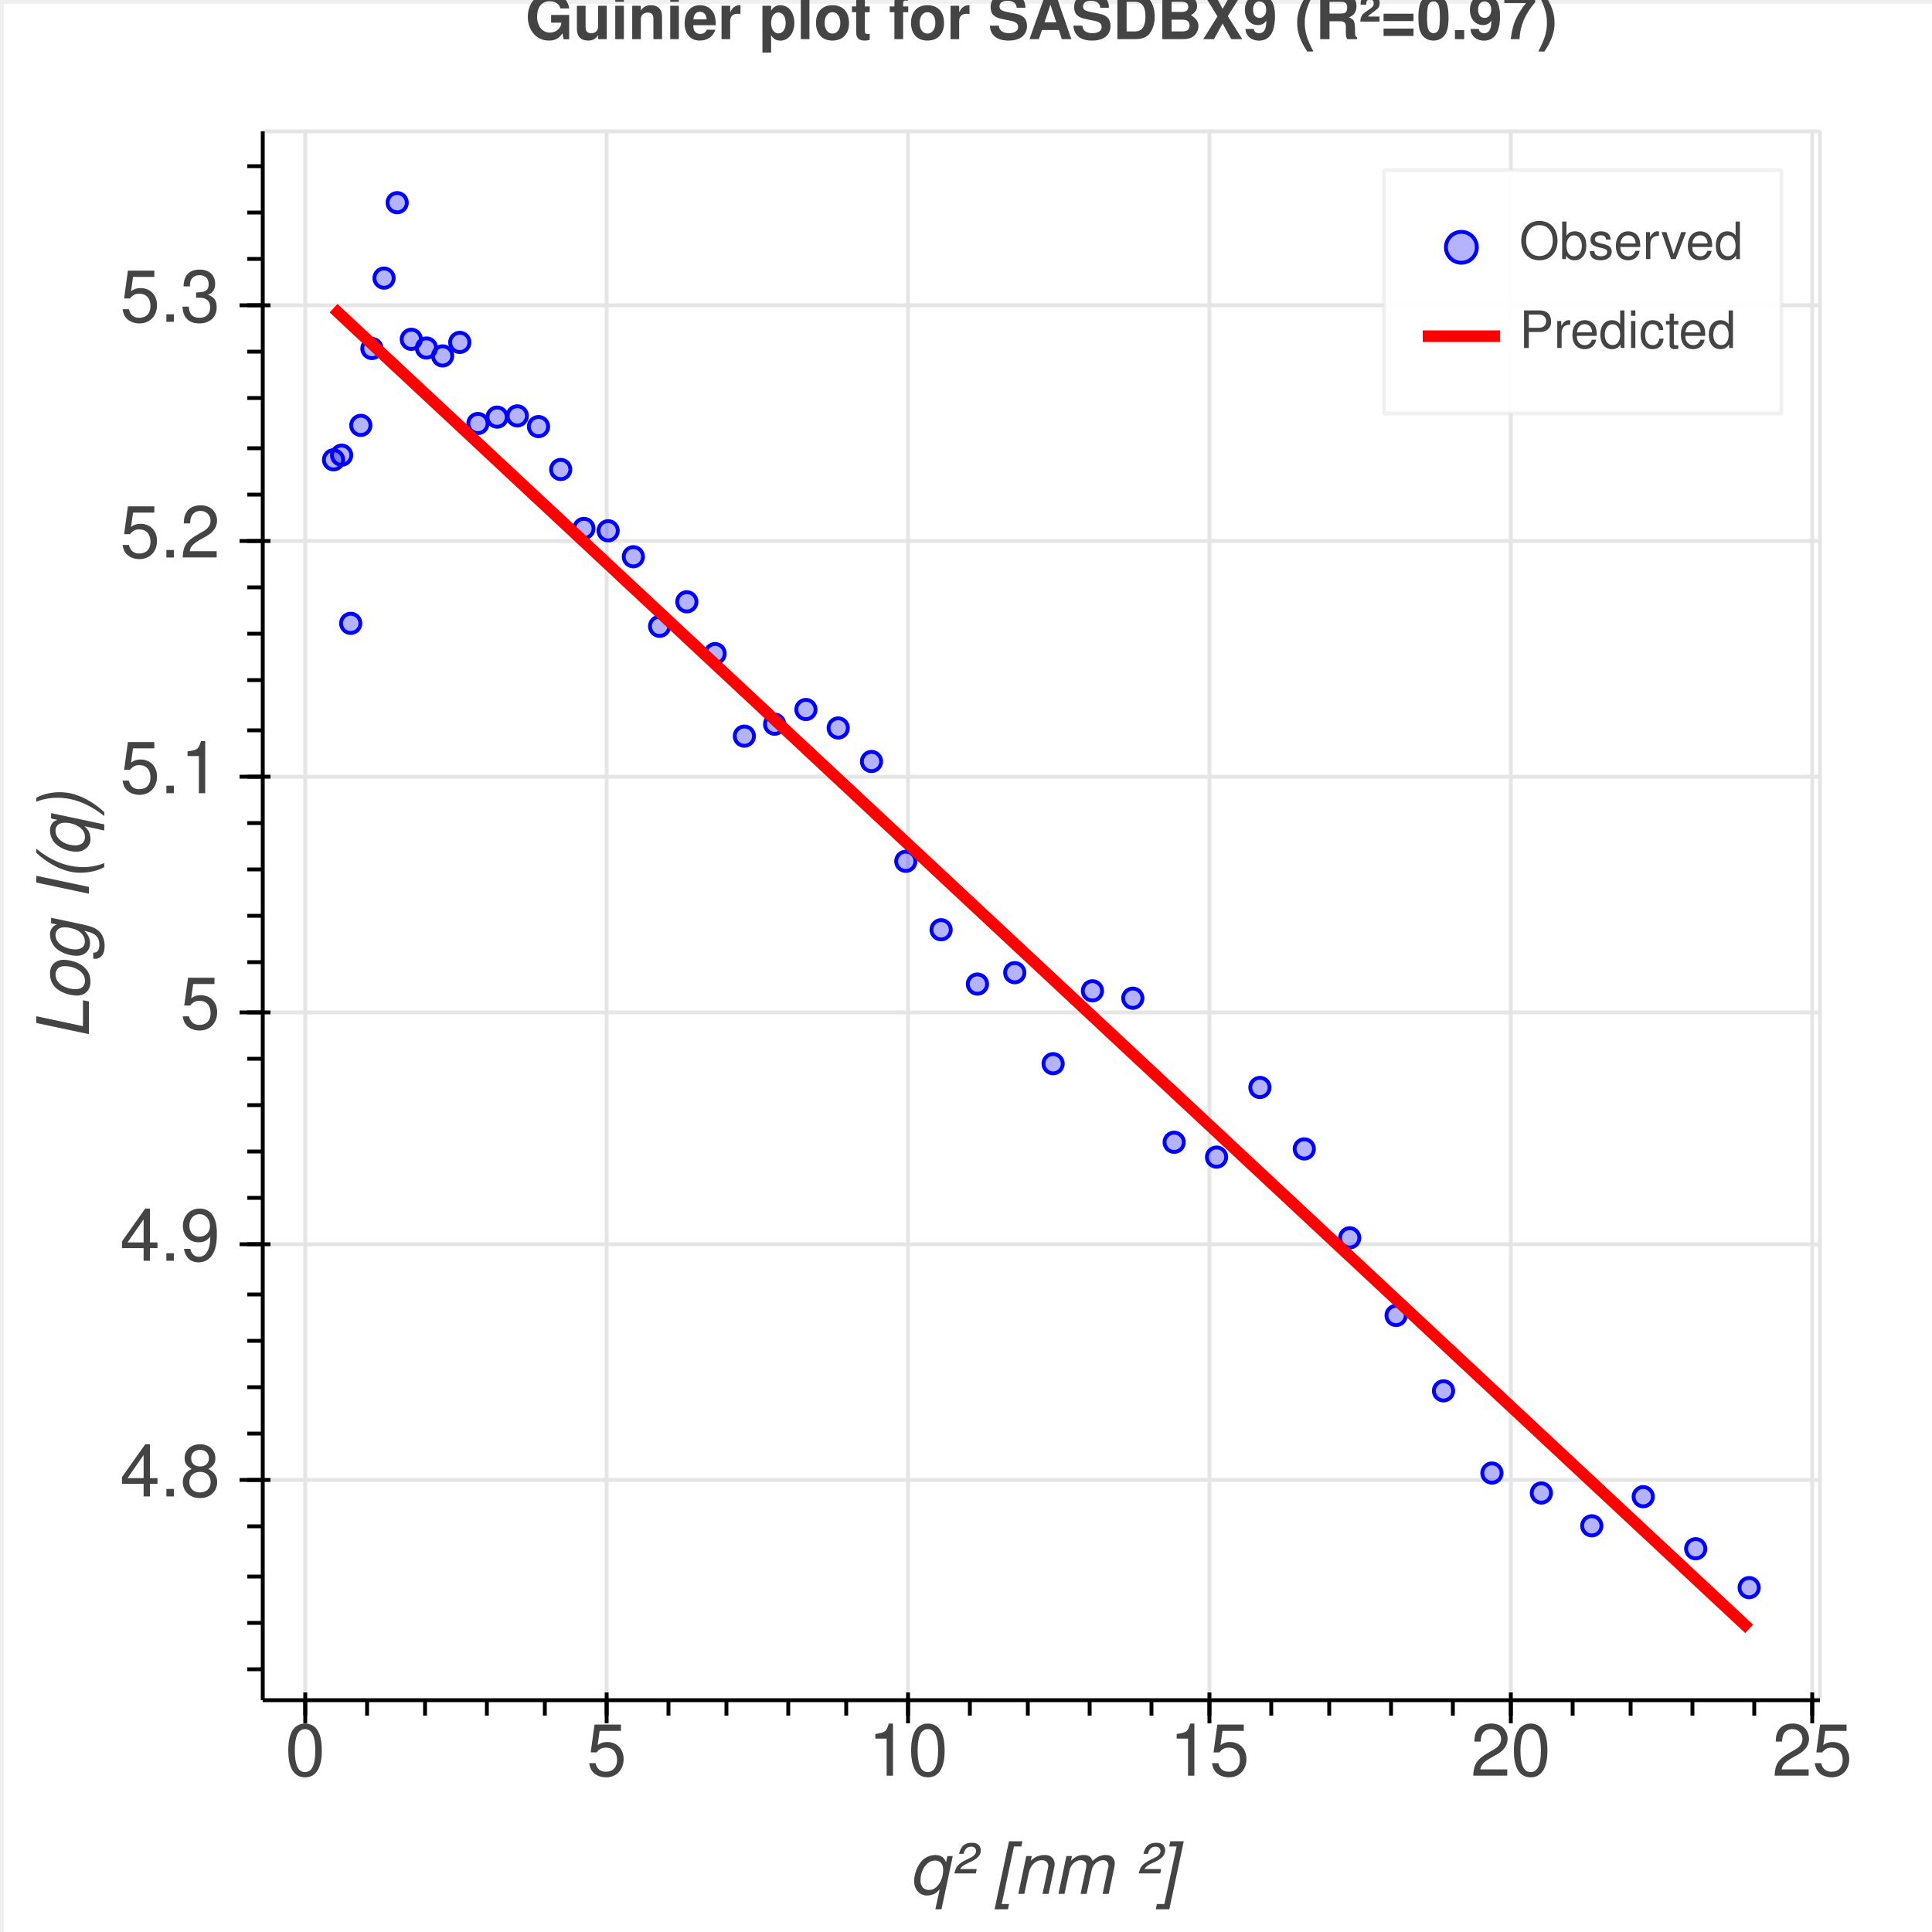
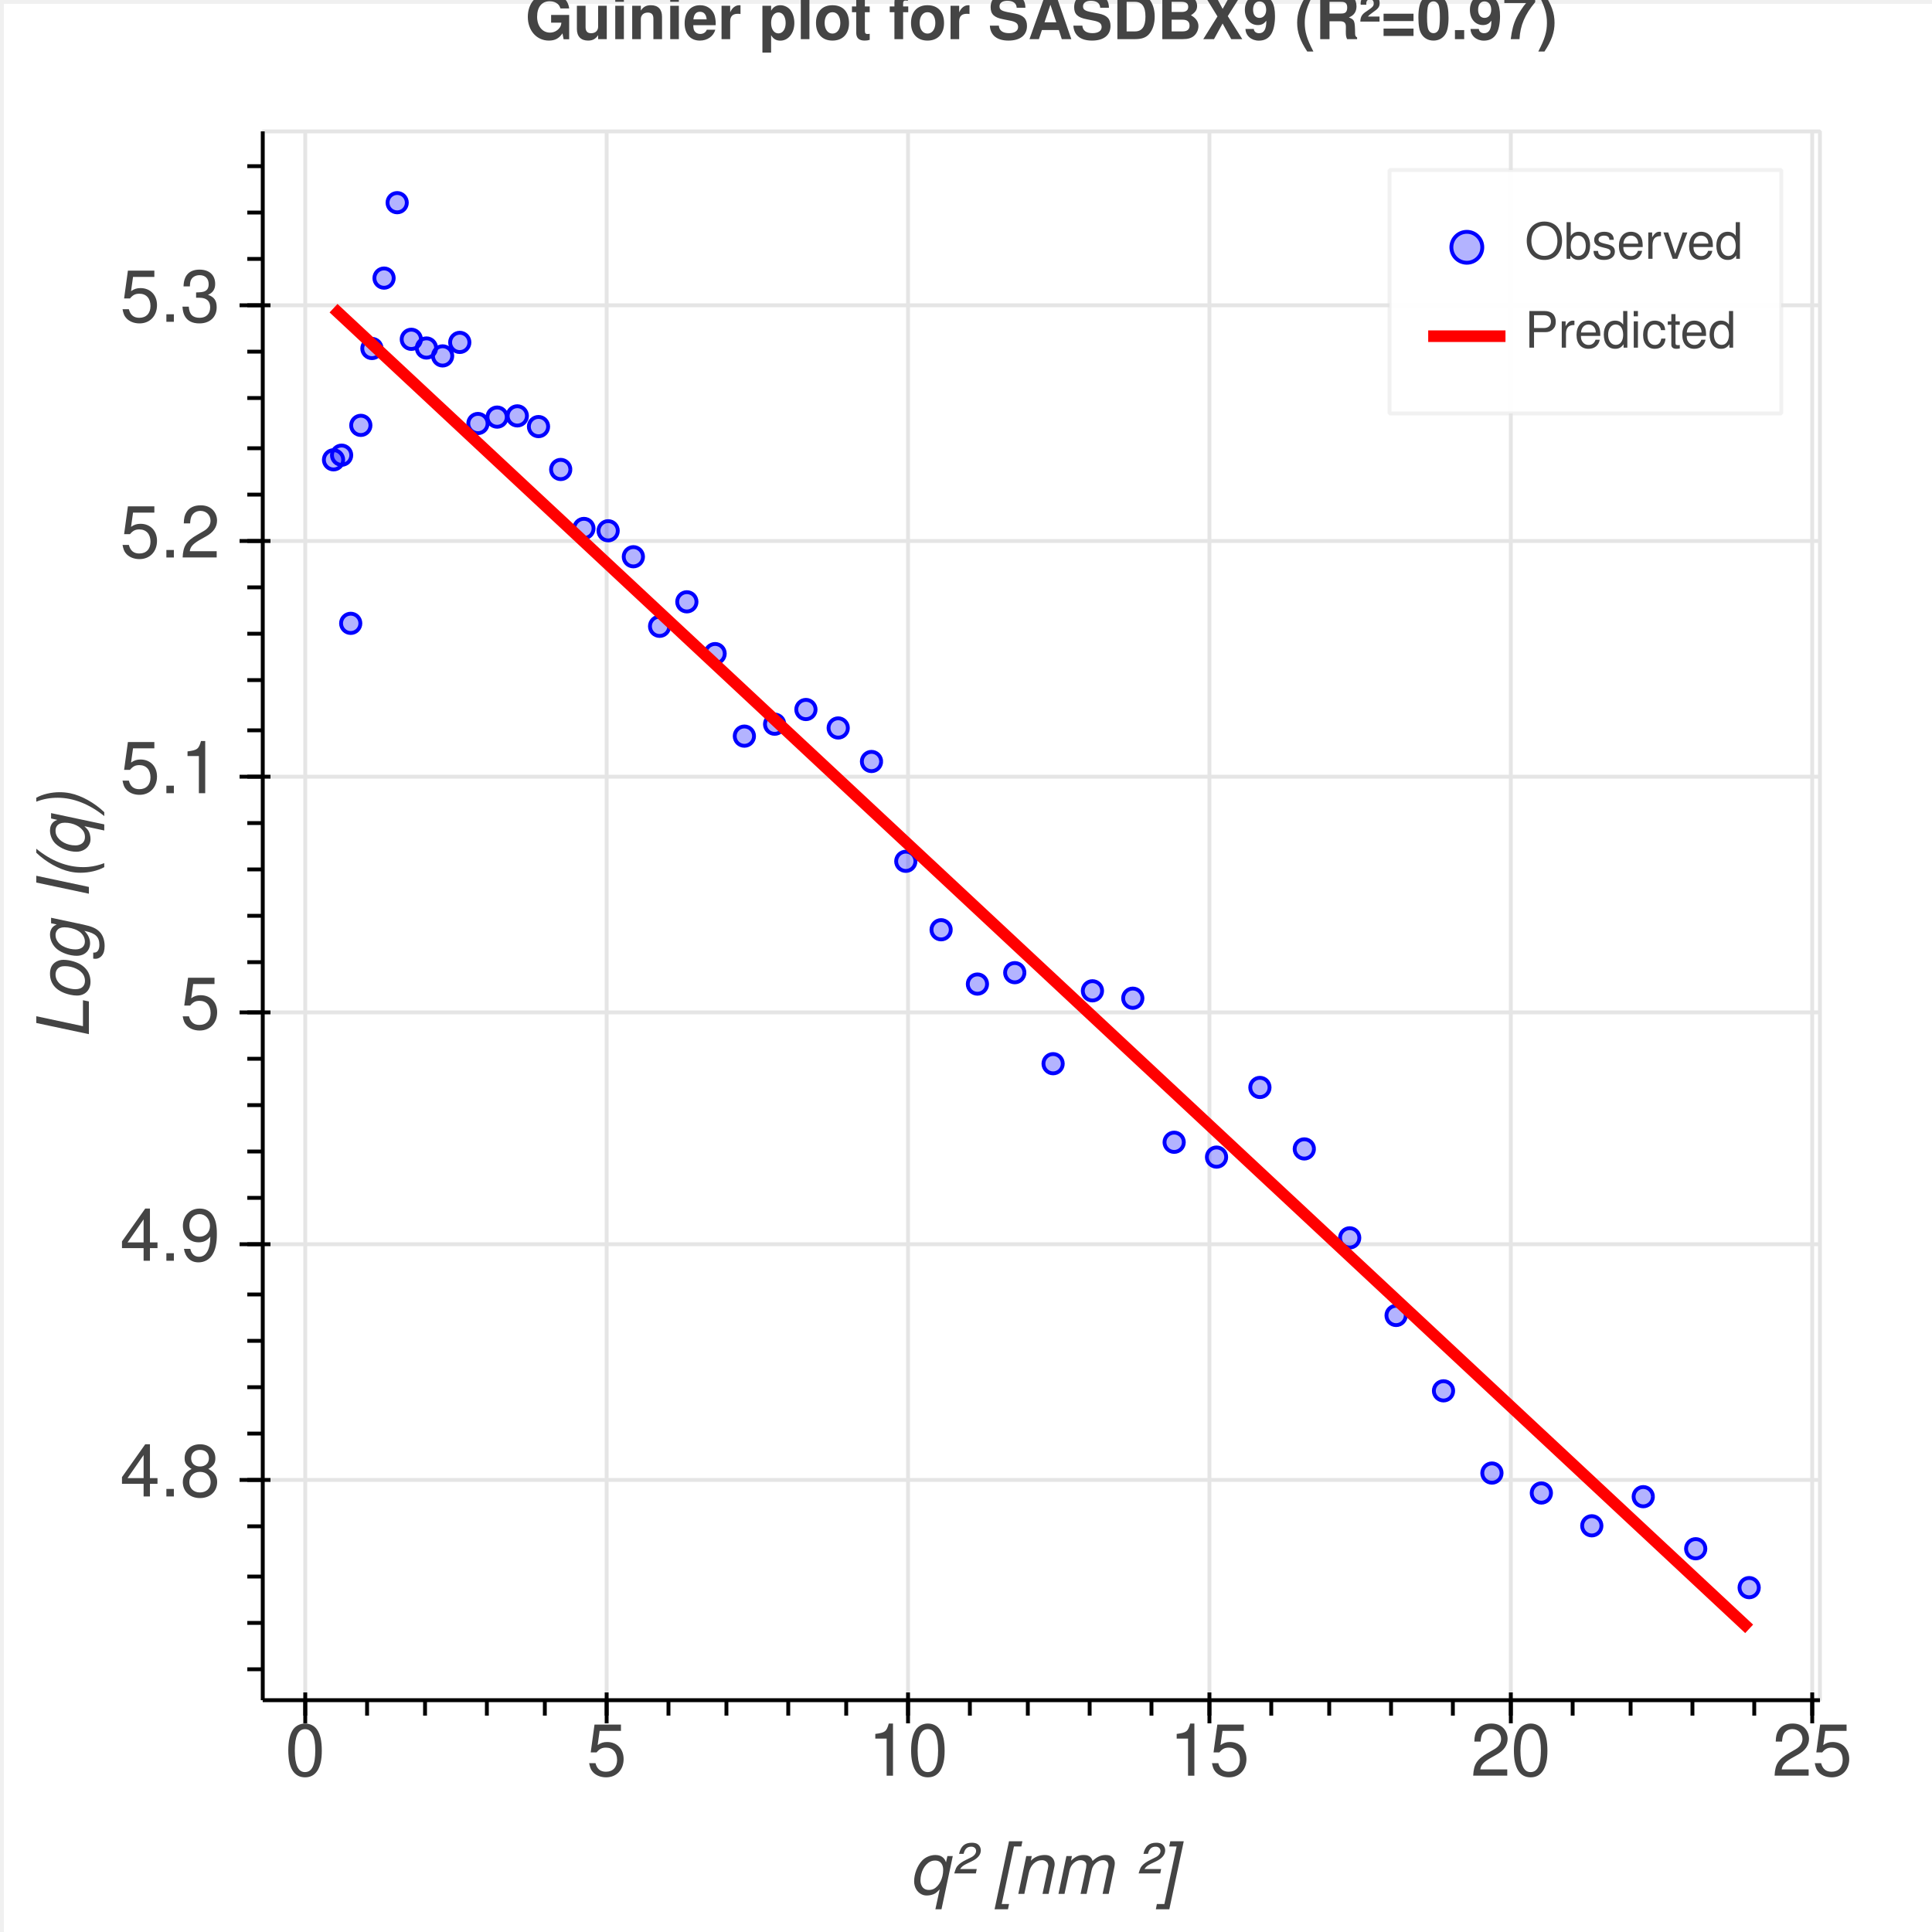
<svg xmlns="http://www.w3.org/2000/svg" version="1.1" width="500" height="500" style="width: 500px; height: 500px;">
  <defs>
-     <clipPath id="imrLIJqMDVlF">
-       <path fill="none" stroke="none" d=" M 67 33 L 470 33 L 470 439 L 67 439 L 67 33 Z" />
-     </clipPath>
-     <clipPath id="qwzTxJEkXmQt">
-       <path fill="none" stroke="none" d=" M 67 33 L 470 33 L 470 439 L 67 439 L 67 33 Z" />
-     </clipPath>
-     <clipPath id="uwNarKMXNTzc">
-       <path fill="none" stroke="none" d=" M 67 33 L 470 33 L 470 439 L 67 439 L 67 33 Z" />
-     </clipPath>
-     <clipPath id="kqRvZOZgcBzi">
-       <path fill="none" stroke="none" d=" M 67 33 L 470 33 L 470 439 L 67 439 L 67 33 Z" />
-     </clipPath>
-     <clipPath id="FvmsOlCazSVG">
-       <path fill="none" stroke="none" d=" M 67 33 L 470 33 L 470 439 L 67 439 L 67 33 Z" />
-     </clipPath>
-     <clipPath id="NPaccBwQfHhp">
-       <path fill="none" stroke="none" d=" M 67 33 L 470 33 L 470 439 L 67 439 L 67 33 Z" />
-     </clipPath>
-     <clipPath id="xNHxfGtbFadc">
-       <path fill="none" stroke="none" d=" M 67 33 L 470 33 L 470 439 L 67 439 L 67 33 Z" />
-     </clipPath>
-     <clipPath id="ItSxZiyTzhfU">
-       <path fill="none" stroke="none" d=" M 67 33 L 470 33 L 470 439 L 67 439 L 67 33 Z" />
-     </clipPath>
-     <clipPath id="ionTlQTRfbua">
-       <path fill="none" stroke="none" d=" M 67 33 L 470 33 L 470 439 L 67 439 L 67 33 Z" />
-     </clipPath>
-     <clipPath id="tsHZSBikIoct">
-       <path fill="none" stroke="none" d=" M 67 33 L 470 33 L 470 439 L 67 439 L 67 33 Z" />
-     </clipPath>
-     <clipPath id="GoRzbAhycCaF">
-       <path fill="none" stroke="none" d=" M 67 33 L 470 33 L 470 439 L 67 439 L 67 33 Z" />
-     </clipPath>
-     <clipPath id="wIIEvykHOIuU">
+     <clipPath id="bgIekoQkINXb">
+       <path fill="none" stroke="none" d=" M 67 33 L 470 33 L 470 439 L 67 439 L 67 33 Z" />
+     </clipPath>
+     <clipPath id="NhoplRrSbJOe">
+       <path fill="none" stroke="none" d=" M 67 33 L 470 33 L 470 439 L 67 439 L 67 33 Z" />
+     </clipPath>
+     <clipPath id="qhLZTTcbULQg">
+       <path fill="none" stroke="none" d=" M 67 33 L 470 33 L 470 439 L 67 439 L 67 33 Z" />
+     </clipPath>
+     <clipPath id="UEZocygXVrxA">
+       <path fill="none" stroke="none" d=" M 67 33 L 470 33 L 470 439 L 67 439 L 67 33 Z" />
+     </clipPath>
+     <clipPath id="HoXqDMkeLMhu">
+       <path fill="none" stroke="none" d=" M 67 33 L 470 33 L 470 439 L 67 439 L 67 33 Z" />
+     </clipPath>
+     <clipPath id="nTyosXaBztfU">
+       <path fill="none" stroke="none" d=" M 67 33 L 470 33 L 470 439 L 67 439 L 67 33 Z" />
+     </clipPath>
+     <clipPath id="TOUlmrupCukM">
+       <path fill="none" stroke="none" d=" M 67 33 L 470 33 L 470 439 L 67 439 L 67 33 Z" />
+     </clipPath>
+     <clipPath id="wNcPhoeOOAdN">
+       <path fill="none" stroke="none" d=" M 67 33 L 470 33 L 470 439 L 67 439 L 67 33 Z" />
+     </clipPath>
+     <clipPath id="cPDkezivBVGN">
+       <path fill="none" stroke="none" d=" M 67 33 L 470 33 L 470 439 L 67 439 L 67 33 Z" />
+     </clipPath>
+     <clipPath id="adKJTavHSUwJ">
+       <path fill="none" stroke="none" d=" M 67 33 L 470 33 L 470 439 L 67 439 L 67 33 Z" />
+     </clipPath>
+     <clipPath id="yQdEpbSPpLJa">
+       <path fill="none" stroke="none" d=" M 67 33 L 470 33 L 470 439 L 67 439 L 67 33 Z" />
+     </clipPath>
+     <clipPath id="cmUhHVVIPvZW">
      <path fill="none" stroke="none" d=" M 67 33 L 470 33 L 470 439 L 67 439 L 67 33 Z" />
    </clipPath>
  </defs>
  <g transform="scale(1,1) translate(0.5,0.5) scale(1,1) translate(0.5,0.5)">
    <rect fill="#ffffff" stroke="none" x="0" y="0" width="500" height="500" />
    <rect fill="#FFFFFF" stroke="none" x="67" y="33" width="403" height="406" />
    <rect fill="#ffffff" stroke="none" x="67" y="33" width="403" height="406" />
    <g>
      <rect fill="none" stroke="#e5e5e5" x="67" y="33" width="403" height="406" stroke-linejoin="bevel" stroke-miterlimit="10" />
    </g>
-     <g clip-path="url(#xNHxfGtbFadc)">
+     <g clip-path="url(#TOUlmrupCukM)">
      <g>
        <g>
          <path fill="none" stroke="#e5e5e5" paint-order="fill stroke markers" d=" M 78 439 L 78 33" stroke-linejoin="bevel" stroke-miterlimit="10" />
          <path fill="none" stroke="#e5e5e5" paint-order="fill stroke markers" d=" M 156 439 L 156 33" stroke-linejoin="bevel" stroke-miterlimit="10" />
          <path fill="none" stroke="#e5e5e5" paint-order="fill stroke markers" d=" M 234 439 L 234 33" stroke-linejoin="bevel" stroke-miterlimit="10" />
          <path fill="none" stroke="#e5e5e5" paint-order="fill stroke markers" d=" M 312 439 L 312 33" stroke-linejoin="bevel" stroke-miterlimit="10" />
          <path fill="none" stroke="#e5e5e5" paint-order="fill stroke markers" d=" M 390 439 L 390 33" stroke-linejoin="bevel" stroke-miterlimit="10" />
          <path fill="none" stroke="#e5e5e5" paint-order="fill stroke markers" d=" M 468 439 L 468 33" stroke-linejoin="bevel" stroke-miterlimit="10" />
        </g>
      </g>
    </g>
-     <g clip-path="url(#ItSxZiyTzhfU)">
+     <g clip-path="url(#wNcPhoeOOAdN)">
      <g>
        <g>
          <path fill="none" stroke="#e5e5e5" paint-order="fill stroke markers" d=" M 67 382 L 470 382" stroke-linejoin="bevel" stroke-miterlimit="10" />
          <path fill="none" stroke="#e5e5e5" paint-order="fill stroke markers" d=" M 67 321 L 470 321" stroke-linejoin="bevel" stroke-miterlimit="10" />
          <path fill="none" stroke="#e5e5e5" paint-order="fill stroke markers" d=" M 67 261 L 470 261" stroke-linejoin="bevel" stroke-miterlimit="10" />
          <path fill="none" stroke="#e5e5e5" paint-order="fill stroke markers" d=" M 67 200 L 470 200" stroke-linejoin="bevel" stroke-miterlimit="10" />
          <path fill="none" stroke="#e5e5e5" paint-order="fill stroke markers" d=" M 67 139 L 470 139" stroke-linejoin="bevel" stroke-miterlimit="10" />
          <path fill="none" stroke="#e5e5e5" paint-order="fill stroke markers" d=" M 67 78 L 470 78" stroke-linejoin="bevel" stroke-miterlimit="10" />
        </g>
      </g>
    </g>
-     <g clip-path="url(#ionTlQTRfbua)">
+     <g clip-path="url(#cPDkezivBVGN)">
      <g>
        <g>
          <path fill="none" stroke="none" />
          <path fill="blue" stroke="blue" paint-order="fill stroke markers" d=" M 87.818 118 A 2.5 2.5 0 1 1 87.818 117.997" fill-opacity="0.3" stroke-linejoin="bevel" stroke-miterlimit="10" />
          <path fill="blue" stroke="blue" paint-order="fill stroke markers" d=" M 89.911 116.801 A 2.5 2.5 0 1 1 89.911 116.799" fill-opacity="0.3" stroke-linejoin="bevel" stroke-miterlimit="10" />
          <path fill="blue" stroke="blue" paint-order="fill stroke markers" d=" M 92.265 160.322 A 2.5 2.5 0 1 1 92.265 160.319" fill-opacity="0.3" stroke-linejoin="bevel" stroke-miterlimit="10" />
          <path fill="blue" stroke="blue" paint-order="fill stroke markers" d=" M 94.879 109.085 A 2.5 2.5 0 1 1 94.879 109.082" fill-opacity="0.3" stroke-linejoin="bevel" stroke-miterlimit="10" />
          <path fill="blue" stroke="blue" paint-order="fill stroke markers" d=" M 97.755 89.19 A 2.5 2.5 0 1 1 97.755 89.187" fill-opacity="0.3" stroke-linejoin="bevel" stroke-miterlimit="10" />
          <path fill="blue" stroke="blue" paint-order="fill stroke markers" d=" M 100.892 70.974 A 2.5 2.5 0 1 1 100.892 70.972" fill-opacity="0.3" stroke-linejoin="bevel" stroke-miterlimit="10" />
          <path fill="blue" stroke="blue" paint-order="fill stroke markers" d=" M 104.289 51.455 A 2.5 2.5 0 1 1 104.289 51.452" fill-opacity="0.3" stroke-linejoin="bevel" stroke-miterlimit="10" />
          <path fill="blue" stroke="blue" paint-order="fill stroke markers" d=" M 107.948 86.813 A 2.5 2.5 0 1 1 107.948 86.811" fill-opacity="0.3" stroke-linejoin="bevel" stroke-miterlimit="10" />
          <path fill="blue" stroke="blue" paint-order="fill stroke markers" d=" M 111.867 89.066 A 2.5 2.5 0 1 1 111.867 89.063" fill-opacity="0.3" stroke-linejoin="bevel" stroke-miterlimit="10" />
          <path fill="blue" stroke="blue" paint-order="fill stroke markers" d=" M 116.048 91.11 A 2.5 2.5 0 1 1 116.048 91.107" fill-opacity="0.3" stroke-linejoin="bevel" stroke-miterlimit="10" />
          <path fill="blue" stroke="blue" paint-order="fill stroke markers" d=" M 120.489 87.615 A 2.5 2.5 0 1 1 120.489 87.612" fill-opacity="0.3" stroke-linejoin="bevel" stroke-miterlimit="10" />
          <path fill="blue" stroke="blue" paint-order="fill stroke markers" d=" M 125.191 108.606 A 2.5 2.5 0 1 1 125.191 108.603" fill-opacity="0.3" stroke-linejoin="bevel" stroke-miterlimit="10" />
          <path fill="blue" stroke="blue" paint-order="fill stroke markers" d=" M 130.155 106.948 A 2.5 2.5 0 1 1 130.155 106.945" fill-opacity="0.3" stroke-linejoin="bevel" stroke-miterlimit="10" />
          <path fill="blue" stroke="blue" paint-order="fill stroke markers" d=" M 135.379 106.63 A 2.5 2.5 0 1 1 135.379 106.627" fill-opacity="0.3" stroke-linejoin="bevel" stroke-miterlimit="10" />
          <path fill="blue" stroke="blue" paint-order="fill stroke markers" d=" M 140.864 109.404 A 2.5 2.5 0 1 1 140.864 109.402" fill-opacity="0.3" stroke-linejoin="bevel" stroke-miterlimit="10" />
          <path fill="blue" stroke="blue" paint-order="fill stroke markers" d=" M 146.611 120.501 A 2.5 2.5 0 1 1 146.611 120.499" fill-opacity="0.3" stroke-linejoin="bevel" stroke-miterlimit="10" />
          <path fill="blue" stroke="blue" paint-order="fill stroke markers" d=" M 152.618 135.764 A 2.5 2.5 0 1 1 152.618 135.762" fill-opacity="0.3" stroke-linejoin="bevel" stroke-miterlimit="10" />
          <path fill="blue" stroke="blue" paint-order="fill stroke markers" d=" M 158.886 136.365 A 2.5 2.5 0 1 1 158.886 136.363" fill-opacity="0.3" stroke-linejoin="bevel" stroke-miterlimit="10" />
          <path fill="blue" stroke="blue" paint-order="fill stroke markers" d=" M 165.415 143.085 A 2.5 2.5 0 1 1 165.415 143.083" fill-opacity="0.3" stroke-linejoin="bevel" stroke-miterlimit="10" />
          <path fill="blue" stroke="blue" paint-order="fill stroke markers" d=" M 172.205 161.087 A 2.5 2.5 0 1 1 172.205 161.084" fill-opacity="0.3" stroke-linejoin="bevel" stroke-miterlimit="10" />
          <path fill="blue" stroke="blue" paint-order="fill stroke markers" d=" M 179.256 154.751 A 2.5 2.5 0 1 1 179.256 154.749" fill-opacity="0.3" stroke-linejoin="bevel" stroke-miterlimit="10" />
          <path fill="blue" stroke="blue" paint-order="fill stroke markers" d=" M 186.569 168.158 A 2.5 2.5 0 1 1 186.569 168.155" fill-opacity="0.3" stroke-linejoin="bevel" stroke-miterlimit="10" />
          <path fill="blue" stroke="blue" paint-order="fill stroke markers" d=" M 194.142 189.512 A 2.5 2.5 0 1 1 194.142 189.51" fill-opacity="0.3" stroke-linejoin="bevel" stroke-miterlimit="10" />
          <path fill="blue" stroke="blue" paint-order="fill stroke markers" d=" M 201.975 186.421 A 2.5 2.5 0 1 1 201.975 186.418" fill-opacity="0.3" stroke-linejoin="bevel" stroke-miterlimit="10" />
          <path fill="blue" stroke="blue" paint-order="fill stroke markers" d=" M 210.07 182.623 A 2.5 2.5 0 1 1 210.07 182.62" fill-opacity="0.3" stroke-linejoin="bevel" stroke-miterlimit="10" />
          <path fill="blue" stroke="blue" paint-order="fill stroke markers" d=" M 218.426 187.401 A 2.5 2.5 0 1 1 218.426 187.398" fill-opacity="0.3" stroke-linejoin="bevel" stroke-miterlimit="10" />
          <path fill="blue" stroke="blue" paint-order="fill stroke markers" d=" M 227.043 196.075 A 2.5 2.5 0 1 1 227.043 196.073" fill-opacity="0.3" stroke-linejoin="bevel" stroke-miterlimit="10" />
          <path fill="blue" stroke="blue" paint-order="fill stroke markers" d=" M 235.921 221.903 A 2.5 2.5 0 1 1 235.921 221.9" fill-opacity="0.3" stroke-linejoin="bevel" stroke-miterlimit="10" />
          <path fill="blue" stroke="blue" paint-order="fill stroke markers" d=" M 245.059 239.62 A 2.5 2.5 0 1 1 245.059 239.617" fill-opacity="0.3" stroke-linejoin="bevel" stroke-miterlimit="10" />
          <path fill="blue" stroke="blue" paint-order="fill stroke markers" d=" M 254.459 253.68 A 2.5 2.5 0 1 1 254.459 253.677" fill-opacity="0.3" stroke-linejoin="bevel" stroke-miterlimit="10" />
          <path fill="blue" stroke="blue" paint-order="fill stroke markers" d=" M 264.12 250.729 A 2.5 2.5 0 1 1 264.12 250.726" fill-opacity="0.3" stroke-linejoin="bevel" stroke-miterlimit="10" />
          <path fill="blue" stroke="blue" paint-order="fill stroke markers" d=" M 274.042 274.286 A 2.5 2.5 0 1 1 274.042 274.284" fill-opacity="0.3" stroke-linejoin="bevel" stroke-miterlimit="10" />
          <path fill="blue" stroke="blue" paint-order="fill stroke markers" d=" M 284.224 255.425 A 2.5 2.5 0 1 1 284.224 255.422" fill-opacity="0.3" stroke-linejoin="bevel" stroke-miterlimit="10" />
          <path fill="blue" stroke="blue" paint-order="fill stroke markers" d=" M 294.668 257.338 A 2.5 2.5 0 1 1 294.668 257.335" fill-opacity="0.3" stroke-linejoin="bevel" stroke-miterlimit="10" />
          <path fill="blue" stroke="blue" paint-order="fill stroke markers" d=" M 305.372 294.618 A 2.5 2.5 0 1 1 305.372 294.616" fill-opacity="0.3" stroke-linejoin="bevel" stroke-miterlimit="10" />
          <path fill="blue" stroke="blue" paint-order="fill stroke markers" d=" M 316.338 298.458 A 2.5 2.5 0 1 1 316.338 298.455" fill-opacity="0.3" stroke-linejoin="bevel" stroke-miterlimit="10" />
          <path fill="blue" stroke="blue" paint-order="fill stroke markers" d=" M 327.564 280.433 A 2.5 2.5 0 1 1 327.564 280.431" fill-opacity="0.3" stroke-linejoin="bevel" stroke-miterlimit="10" />
          <path fill="blue" stroke="blue" paint-order="fill stroke markers" d=" M 339.052 296.341 A 2.5 2.5 0 1 1 339.052 296.339" fill-opacity="0.3" stroke-linejoin="bevel" stroke-miterlimit="10" />
          <path fill="blue" stroke="blue" paint-order="fill stroke markers" d=" M 350.8 319.357 A 2.5 2.5 0 1 1 350.8 319.355" fill-opacity="0.3" stroke-linejoin="bevel" stroke-miterlimit="10" />
          <path fill="blue" stroke="blue" paint-order="fill stroke markers" d=" M 362.809 339.44 A 2.5 2.5 0 1 1 362.809 339.438" fill-opacity="0.3" stroke-linejoin="bevel" stroke-miterlimit="10" />
          <path fill="blue" stroke="blue" paint-order="fill stroke markers" d=" M 375.08 358.95 A 2.5 2.5 0 1 1 375.08 358.948" fill-opacity="0.3" stroke-linejoin="bevel" stroke-miterlimit="10" />
          <path fill="blue" stroke="blue" paint-order="fill stroke markers" d=" M 387.611 380.228 A 2.5 2.5 0 1 1 387.611 380.226" fill-opacity="0.3" stroke-linejoin="bevel" stroke-miterlimit="10" />
          <path fill="blue" stroke="blue" paint-order="fill stroke markers" d=" M 400.403 385.389 A 2.5 2.5 0 1 1 400.403 385.387" fill-opacity="0.3" stroke-linejoin="bevel" stroke-miterlimit="10" />
          <path fill="blue" stroke="blue" paint-order="fill stroke markers" d=" M 413.456 393.877 A 2.5 2.5 0 1 1 413.456 393.874" fill-opacity="0.3" stroke-linejoin="bevel" stroke-miterlimit="10" />
          <path fill="blue" stroke="blue" paint-order="fill stroke markers" d=" M 426.771 386.341 A 2.5 2.5 0 1 1 426.771 386.339" fill-opacity="0.3" stroke-linejoin="bevel" stroke-miterlimit="10" />
          <path fill="blue" stroke="blue" paint-order="fill stroke markers" d=" M 440.346 399.815 A 2.5 2.5 0 1 1 440.346 399.812" fill-opacity="0.3" stroke-linejoin="bevel" stroke-miterlimit="10" />
          <path fill="blue" stroke="blue" paint-order="fill stroke markers" d=" M 454.182 409.879 A 2.5 2.5 0 1 1 454.182 409.876" fill-opacity="0.3" stroke-linejoin="bevel" stroke-miterlimit="10" />
        </g>
      </g>
    </g>
-     <g clip-path="url(#tsHZSBikIoct)">
+     <g clip-path="url(#adKJTavHSUwJ)">
      <g>
        <g>
          <path fill="none" stroke="none" />
          <path fill="none" stroke="red" paint-order="fill stroke markers" d=" M 85.318 78.76 L 87.411 80.713 L 89.765 82.908 L 92.379 85.348 L 95.255 88.03 L 98.392 90.957 L 101.789 94.126 L 105.448 97.539 L 109.367 101.196 L 113.548 105.096 L 117.989 109.239 L 122.691 113.626 L 127.655 118.257 L 132.879 123.131 L 138.364 128.248 L 144.111 133.608 L 150.118 139.212 L 156.386 145.061 L 162.915 151.152 L 169.705 157.486 L 176.756 164.064 L 184.069 170.886 L 191.642 177.951 L 199.475 185.259 L 207.57 192.811 L 215.926 200.606 L 224.543 208.645 L 233.421 216.927 L 242.559 225.453 L 251.959 234.221 L 261.62 243.235 L 271.542 252.491 L 281.724 261.99 L 292.168 271.733 L 302.872 281.719 L 313.838 291.949 L 325.064 302.423 L 336.552 313.139 L 348.3 324.099 L 360.309 335.302 L 372.58 346.75 L 385.111 358.441 L 397.903 370.375 L 410.956 382.552 L 424.271 394.974 L 437.846 407.638 L 451.682 420.545" stroke-linejoin="bevel" stroke-miterlimit="10" stroke-width="3" />
        </g>
      </g>
    </g>
-     <g clip-path="url(#GoRzbAhycCaF)">
+     <g clip-path="url(#yQdEpbSPpLJa)">
      <g>
        <g />
        <g>
-           <path fill="#ffffff" stroke="#e5e5e5" paint-order="fill stroke markers" d=" M 357.2 43 L 460 43 L 460 106 L 357.2 106 L 357.2 43 Z" fill-opacity="0.95" stroke-linejoin="bevel" stroke-miterlimit="10" stroke-opacity="0.5" />
-           <text fill="#444444" stroke="none" font-family="helvetica" font-size="10pt" font-style="normal" font-weight="normal" text-decoration="normal" x="392.2" y="63" text-anchor="start" dominant-baseline="central">Observed</text>
-           <path fill="blue" stroke="blue" paint-order="fill stroke markers" d=" M 381.2 63 A 4 4 0 1 1 381.2 62.996" fill-opacity="0.3" stroke-linejoin="bevel" stroke-miterlimit="10" />
-           <text fill="#444444" stroke="none" font-family="helvetica" font-size="10pt" font-style="normal" font-weight="normal" text-decoration="normal" x="392.2" y="86" text-anchor="start" dominant-baseline="central">Predicted</text>
+           <path fill="#ffffff" stroke="#e5e5e5" paint-order="fill stroke markers" d=" M 358.617 43 L 460 43 L 460 106 L 358.617 106 L 358.617 43 Z" fill-opacity="0.95" stroke-linejoin="bevel" stroke-miterlimit="10" stroke-opacity="0.5" />
+           <text fill="#444444" stroke="none" font-family="helvetica" font-size="13px" font-style="normal" font-weight="normal" text-decoration="normal" x="393.617" y="63" text-anchor="start" dominant-baseline="central">Observed</text>
+           <path fill="blue" stroke="blue" paint-order="fill stroke markers" d=" M 382.617 63 A 4 4 0 1 1 382.617 62.996" fill-opacity="0.3" stroke-linejoin="bevel" stroke-miterlimit="10" />
+           <text fill="#444444" stroke="none" font-family="helvetica" font-size="13px" font-style="normal" font-weight="normal" text-decoration="normal" x="393.617" y="86" text-anchor="start" dominant-baseline="central">Predicted</text>
          <g>
-             <path fill="none" stroke="red" paint-order="fill stroke markers" d=" M 367.2 86 L 387.2 86" stroke-linejoin="bevel" stroke-miterlimit="10" stroke-width="3" />
+             <path fill="none" stroke="red" paint-order="fill stroke markers" d=" M 368.617 86 L 388.617 86" stroke-linejoin="bevel" stroke-miterlimit="10" stroke-width="3" />
          </g>
        </g>
      </g>
    </g>
    <g>
      <g fill="#444444">
        <path fill="" stroke="none" d="" />
        <g transform="translate(268.5,5)">
          <path fill="none" stroke="none" />
          <text fill="" stroke="none" font-family="helvetica" font-size="12pt" font-style="normal" font-weight="bold" text-decoration="normal" x="0" y="0" text-anchor="middle" dominant-baseline="text-before-edge">Guinier plot for SASDBX9 (R²=0.97)</text>
        </g>
      </g>
    </g>
    <g />
    <g>
      <g fill="#444444">
        <path fill="none" stroke="black" paint-order="fill stroke markers" d=" M 67 439 L 470 439" stroke-linejoin="bevel" stroke-miterlimit="10" />
        <path fill="none" stroke="black" paint-order="fill stroke markers" d=" M 78 445 L 78 437" stroke-linejoin="bevel" stroke-miterlimit="10" />
        <path fill="none" stroke="black" paint-order="fill stroke markers" d=" M 156 445 L 156 437" stroke-linejoin="bevel" stroke-miterlimit="10" />
        <path fill="none" stroke="black" paint-order="fill stroke markers" d=" M 234 445 L 234 437" stroke-linejoin="bevel" stroke-miterlimit="10" />
        <path fill="none" stroke="black" paint-order="fill stroke markers" d=" M 312 445 L 312 437" stroke-linejoin="bevel" stroke-miterlimit="10" />
        <path fill="none" stroke="black" paint-order="fill stroke markers" d=" M 390 445 L 390 437" stroke-linejoin="bevel" stroke-miterlimit="10" />
        <path fill="none" stroke="black" paint-order="fill stroke markers" d=" M 468 445 L 468 437" stroke-linejoin="bevel" stroke-miterlimit="10" />
        <path fill="none" stroke="black" paint-order="fill stroke markers" d=" M 78 443 L 78 439" stroke-linejoin="bevel" stroke-miterlimit="10" />
        <path fill="none" stroke="black" paint-order="fill stroke markers" d=" M 94 443 L 94 439" stroke-linejoin="bevel" stroke-miterlimit="10" />
        <path fill="none" stroke="black" paint-order="fill stroke markers" d=" M 109 443 L 109 439" stroke-linejoin="bevel" stroke-miterlimit="10" />
        <path fill="none" stroke="black" paint-order="fill stroke markers" d=" M 125 443 L 125 439" stroke-linejoin="bevel" stroke-miterlimit="10" />
        <path fill="none" stroke="black" paint-order="fill stroke markers" d=" M 140 443 L 140 439" stroke-linejoin="bevel" stroke-miterlimit="10" />
        <path fill="none" stroke="black" paint-order="fill stroke markers" d=" M 156 443 L 156 439" stroke-linejoin="bevel" stroke-miterlimit="10" />
        <path fill="none" stroke="black" paint-order="fill stroke markers" d=" M 172 443 L 172 439" stroke-linejoin="bevel" stroke-miterlimit="10" />
        <path fill="none" stroke="black" paint-order="fill stroke markers" d=" M 187 443 L 187 439" stroke-linejoin="bevel" stroke-miterlimit="10" />
        <path fill="none" stroke="black" paint-order="fill stroke markers" d=" M 203 443 L 203 439" stroke-linejoin="bevel" stroke-miterlimit="10" />
        <path fill="none" stroke="black" paint-order="fill stroke markers" d=" M 218 443 L 218 439" stroke-linejoin="bevel" stroke-miterlimit="10" />
        <path fill="none" stroke="black" paint-order="fill stroke markers" d=" M 234 443 L 234 439" stroke-linejoin="bevel" stroke-miterlimit="10" />
        <path fill="none" stroke="black" paint-order="fill stroke markers" d=" M 250 443 L 250 439" stroke-linejoin="bevel" stroke-miterlimit="10" />
        <path fill="none" stroke="black" paint-order="fill stroke markers" d=" M 265 443 L 265 439" stroke-linejoin="bevel" stroke-miterlimit="10" />
        <path fill="none" stroke="black" paint-order="fill stroke markers" d=" M 281 443 L 281 439" stroke-linejoin="bevel" stroke-miterlimit="10" />
        <path fill="none" stroke="black" paint-order="fill stroke markers" d=" M 297 443 L 297 439" stroke-linejoin="bevel" stroke-miterlimit="10" />
        <path fill="none" stroke="black" paint-order="fill stroke markers" d=" M 312 443 L 312 439" stroke-linejoin="bevel" stroke-miterlimit="10" />
        <path fill="none" stroke="black" paint-order="fill stroke markers" d=" M 328 443 L 328 439" stroke-linejoin="bevel" stroke-miterlimit="10" />
        <path fill="none" stroke="black" paint-order="fill stroke markers" d=" M 343 443 L 343 439" stroke-linejoin="bevel" stroke-miterlimit="10" />
        <path fill="none" stroke="black" paint-order="fill stroke markers" d=" M 359 443 L 359 439" stroke-linejoin="bevel" stroke-miterlimit="10" />
        <path fill="none" stroke="black" paint-order="fill stroke markers" d=" M 375 443 L 375 439" stroke-linejoin="bevel" stroke-miterlimit="10" />
        <path fill="none" stroke="black" paint-order="fill stroke markers" d=" M 390 443 L 390 439" stroke-linejoin="bevel" stroke-miterlimit="10" />
        <path fill="none" stroke="black" paint-order="fill stroke markers" d=" M 406 443 L 406 439" stroke-linejoin="bevel" stroke-miterlimit="10" />
        <path fill="none" stroke="black" paint-order="fill stroke markers" d=" M 421 443 L 421 439" stroke-linejoin="bevel" stroke-miterlimit="10" />
        <path fill="none" stroke="black" paint-order="fill stroke markers" d=" M 437 443 L 437 439" stroke-linejoin="bevel" stroke-miterlimit="10" />
        <path fill="none" stroke="black" paint-order="fill stroke markers" d=" M 453 443 L 453 439" stroke-linejoin="bevel" stroke-miterlimit="10" />
        <path fill="" stroke="black" paint-order="fill stroke markers" d=" M 468 443 L 468 439" stroke-linejoin="bevel" stroke-miterlimit="10" />
        <g transform="translate(78,450) rotate(0,0,0)">
          <text fill="" stroke="none" font-family="helvetica" font-size="14pt" font-style="normal" font-weight="normal" text-decoration="normal" x="0" y="0" text-anchor="middle" dominant-baseline="hanging">0</text>
          <g transform="rotate(0,0,0) translate(-78,-450) translate(156,450) rotate(0,0,0)">
            <text fill="" stroke="none" font-family="helvetica" font-size="14pt" font-style="normal" font-weight="normal" text-decoration="normal" x="0" y="0" text-anchor="middle" dominant-baseline="hanging">5</text>
            <g transform="rotate(0,0,0) translate(-156,-450) translate(234,450) rotate(0,0,0)">
              <text fill="" stroke="none" font-family="helvetica" font-size="14pt" font-style="normal" font-weight="normal" text-decoration="normal" x="0" y="0" text-anchor="middle" dominant-baseline="hanging">10</text>
              <g transform="rotate(0,0,0) translate(-234,-450) translate(312,450) rotate(0,0,0)">
                <text fill="" stroke="none" font-family="helvetica" font-size="14pt" font-style="normal" font-weight="normal" text-decoration="normal" x="0" y="0" text-anchor="middle" dominant-baseline="hanging">15</text>
                <g transform="rotate(0,0,0) translate(-312,-450) translate(390,450) rotate(0,0,0)">
                  <text fill="" stroke="none" font-family="helvetica" font-size="14pt" font-style="normal" font-weight="normal" text-decoration="normal" x="0" y="0" text-anchor="middle" dominant-baseline="hanging">20</text>
                  <g transform="rotate(0,0,0) translate(-390,-450) translate(468,450) rotate(0,0,0)">
                    <text fill="" stroke="none" font-family="helvetica" font-size="14pt" font-style="normal" font-weight="normal" text-decoration="normal" x="0" y="0" text-anchor="middle" dominant-baseline="hanging">25</text>
                    <g transform="rotate(0,0,0) translate(-468,-450) translate(269,477) rotate(0,0,0)">
                      <text fill="" stroke="none" font-family="helvetica" font-size="14pt" font-style="italic" font-weight="normal" text-decoration="normal" x="0" y="0" text-anchor="middle" dominant-baseline="hanging">q² [nm ²]</text>
                      <g transform="rotate(0,0,0) translate(-269,-477)" />
                    </g>
                  </g>
                </g>
              </g>
            </g>
          </g>
        </g>
      </g>
    </g>
    <g>
      <g fill="#444444">
        <path fill="none" stroke="black" paint-order="fill stroke markers" d=" M 67 439 L 67 33" stroke-linejoin="bevel" stroke-miterlimit="10" />
        <path fill="none" stroke="black" paint-order="fill stroke markers" d=" M 61 382 L 69 382" stroke-linejoin="bevel" stroke-miterlimit="10" />
        <path fill="none" stroke="black" paint-order="fill stroke markers" d=" M 61 321 L 69 321" stroke-linejoin="bevel" stroke-miterlimit="10" />
        <path fill="none" stroke="black" paint-order="fill stroke markers" d=" M 61 261 L 69 261" stroke-linejoin="bevel" stroke-miterlimit="10" />
        <path fill="none" stroke="black" paint-order="fill stroke markers" d=" M 61 200 L 69 200" stroke-linejoin="bevel" stroke-miterlimit="10" />
        <path fill="none" stroke="black" paint-order="fill stroke markers" d=" M 61 139 L 69 139" stroke-linejoin="bevel" stroke-miterlimit="10" />
        <path fill="none" stroke="black" paint-order="fill stroke markers" d=" M 61 78 L 69 78" stroke-linejoin="bevel" stroke-miterlimit="10" />
        <path fill="none" stroke="black" paint-order="fill stroke markers" d=" M 63 394 L 67 394" stroke-linejoin="bevel" stroke-miterlimit="10" />
        <path fill="none" stroke="black" paint-order="fill stroke markers" d=" M 63 407 L 67 407" stroke-linejoin="bevel" stroke-miterlimit="10" />
        <path fill="none" stroke="black" paint-order="fill stroke markers" d=" M 63 419 L 67 419" stroke-linejoin="bevel" stroke-miterlimit="10" />
        <path fill="none" stroke="black" paint-order="fill stroke markers" d=" M 63 431 L 67 431" stroke-linejoin="bevel" stroke-miterlimit="10" />
        <path fill="none" stroke="black" paint-order="fill stroke markers" d=" M 63 382 L 67 382" stroke-linejoin="bevel" stroke-miterlimit="10" />
        <path fill="none" stroke="black" paint-order="fill stroke markers" d=" M 63 370 L 67 370" stroke-linejoin="bevel" stroke-miterlimit="10" />
        <path fill="none" stroke="black" paint-order="fill stroke markers" d=" M 63 358 L 67 358" stroke-linejoin="bevel" stroke-miterlimit="10" />
        <path fill="none" stroke="black" paint-order="fill stroke markers" d=" M 63 346 L 67 346" stroke-linejoin="bevel" stroke-miterlimit="10" />
        <path fill="none" stroke="black" paint-order="fill stroke markers" d=" M 63 334 L 67 334" stroke-linejoin="bevel" stroke-miterlimit="10" />
        <path fill="none" stroke="black" paint-order="fill stroke markers" d=" M 63 321 L 67 321" stroke-linejoin="bevel" stroke-miterlimit="10" />
        <path fill="none" stroke="black" paint-order="fill stroke markers" d=" M 63 309 L 67 309" stroke-linejoin="bevel" stroke-miterlimit="10" />
        <path fill="none" stroke="black" paint-order="fill stroke markers" d=" M 63 297 L 67 297" stroke-linejoin="bevel" stroke-miterlimit="10" />
        <path fill="none" stroke="black" paint-order="fill stroke markers" d=" M 63 285 L 67 285" stroke-linejoin="bevel" stroke-miterlimit="10" />
        <path fill="none" stroke="black" paint-order="fill stroke markers" d=" M 63 273 L 67 273" stroke-linejoin="bevel" stroke-miterlimit="10" />
        <path fill="none" stroke="black" paint-order="fill stroke markers" d=" M 63 261 L 67 261" stroke-linejoin="bevel" stroke-miterlimit="10" />
        <path fill="none" stroke="black" paint-order="fill stroke markers" d=" M 63 248 L 67 248" stroke-linejoin="bevel" stroke-miterlimit="10" />
        <path fill="none" stroke="black" paint-order="fill stroke markers" d=" M 63 236 L 67 236" stroke-linejoin="bevel" stroke-miterlimit="10" />
        <path fill="none" stroke="black" paint-order="fill stroke markers" d=" M 63 224 L 67 224" stroke-linejoin="bevel" stroke-miterlimit="10" />
        <path fill="none" stroke="black" paint-order="fill stroke markers" d=" M 63 212 L 67 212" stroke-linejoin="bevel" stroke-miterlimit="10" />
        <path fill="none" stroke="black" paint-order="fill stroke markers" d=" M 63 200 L 67 200" stroke-linejoin="bevel" stroke-miterlimit="10" />
        <path fill="none" stroke="black" paint-order="fill stroke markers" d=" M 63 188 L 67 188" stroke-linejoin="bevel" stroke-miterlimit="10" />
        <path fill="none" stroke="black" paint-order="fill stroke markers" d=" M 63 175 L 67 175" stroke-linejoin="bevel" stroke-miterlimit="10" />
        <path fill="none" stroke="black" paint-order="fill stroke markers" d=" M 63 163 L 67 163" stroke-linejoin="bevel" stroke-miterlimit="10" />
        <path fill="none" stroke="black" paint-order="fill stroke markers" d=" M 63 151 L 67 151" stroke-linejoin="bevel" stroke-miterlimit="10" />
        <path fill="none" stroke="black" paint-order="fill stroke markers" d=" M 63 139 L 67 139" stroke-linejoin="bevel" stroke-miterlimit="10" />
        <path fill="none" stroke="black" paint-order="fill stroke markers" d=" M 63 127 L 67 127" stroke-linejoin="bevel" stroke-miterlimit="10" />
        <path fill="none" stroke="black" paint-order="fill stroke markers" d=" M 63 115 L 67 115" stroke-linejoin="bevel" stroke-miterlimit="10" />
        <path fill="none" stroke="black" paint-order="fill stroke markers" d=" M 63 102 L 67 102" stroke-linejoin="bevel" stroke-miterlimit="10" />
        <path fill="none" stroke="black" paint-order="fill stroke markers" d=" M 63 90 L 67 90" stroke-linejoin="bevel" stroke-miterlimit="10" />
        <path fill="none" stroke="black" paint-order="fill stroke markers" d=" M 63 78 L 67 78" stroke-linejoin="bevel" stroke-miterlimit="10" />
        <path fill="none" stroke="black" paint-order="fill stroke markers" d=" M 63 66 L 67 66" stroke-linejoin="bevel" stroke-miterlimit="10" />
        <path fill="none" stroke="black" paint-order="fill stroke markers" d=" M 63 54 L 67 54" stroke-linejoin="bevel" stroke-miterlimit="10" />
        <path fill="" stroke="black" paint-order="fill stroke markers" d=" M 63 42 L 67 42" stroke-linejoin="bevel" stroke-miterlimit="10" />
        <g transform="translate(56,382) rotate(0,0,0)">
          <text fill="" stroke="none" font-family="helvetica" font-size="14pt" font-style="normal" font-weight="normal" text-decoration="normal" x="0" y="0" text-anchor="end" dominant-baseline="central">4.8</text>
          <g transform="rotate(0,0,0) translate(-56,-382) translate(56,321) rotate(0,0,0)">
            <text fill="" stroke="none" font-family="helvetica" font-size="14pt" font-style="normal" font-weight="normal" text-decoration="normal" x="0" y="0" text-anchor="end" dominant-baseline="central">4.9</text>
            <g transform="rotate(0,0,0) translate(-56,-321) translate(56,261) rotate(0,0,0)">
              <text fill="" stroke="none" font-family="helvetica" font-size="14pt" font-style="normal" font-weight="normal" text-decoration="normal" x="0" y="0" text-anchor="end" dominant-baseline="central">5</text>
              <g transform="rotate(0,0,0) translate(-56,-261) translate(56,200) rotate(0,0,0)">
                <text fill="" stroke="none" font-family="helvetica" font-size="14pt" font-style="normal" font-weight="normal" text-decoration="normal" x="0" y="0" text-anchor="end" dominant-baseline="central">5.1</text>
                <g transform="rotate(0,0,0) translate(-56,-200) translate(56,139) rotate(0,0,0)">
                  <text fill="" stroke="none" font-family="helvetica" font-size="14pt" font-style="normal" font-weight="normal" text-decoration="normal" x="0" y="0" text-anchor="end" dominant-baseline="central">5.2</text>
                  <g transform="rotate(0,0,0) translate(-56,-139) translate(56,78) rotate(0,0,0)">
                    <text fill="" stroke="none" font-family="helvetica" font-size="14pt" font-style="normal" font-weight="normal" text-decoration="normal" x="0" y="0" text-anchor="end" dominant-baseline="central">5.3</text>
                    <g transform="rotate(0,0,0) translate(-56,-78) translate(22,236) rotate(-90,0,0)">
                      <text fill="" stroke="none" font-family="helvetica" font-size="14pt" font-style="italic" font-weight="normal" text-decoration="normal" x="0" y="0" text-anchor="middle" dominant-baseline="alphabetic">Log I(q)</text>
                      <g transform="rotate(90,0,0) translate(-22,-236)" />
                    </g>
                  </g>
                </g>
              </g>
            </g>
          </g>
        </g>
      </g>
    </g>
-     <g clip-path="url(#wIIEvykHOIuU)">
+     <g clip-path="url(#cmUhHVVIPvZW)">
      <g />
    </g>
  </g>
</svg>
